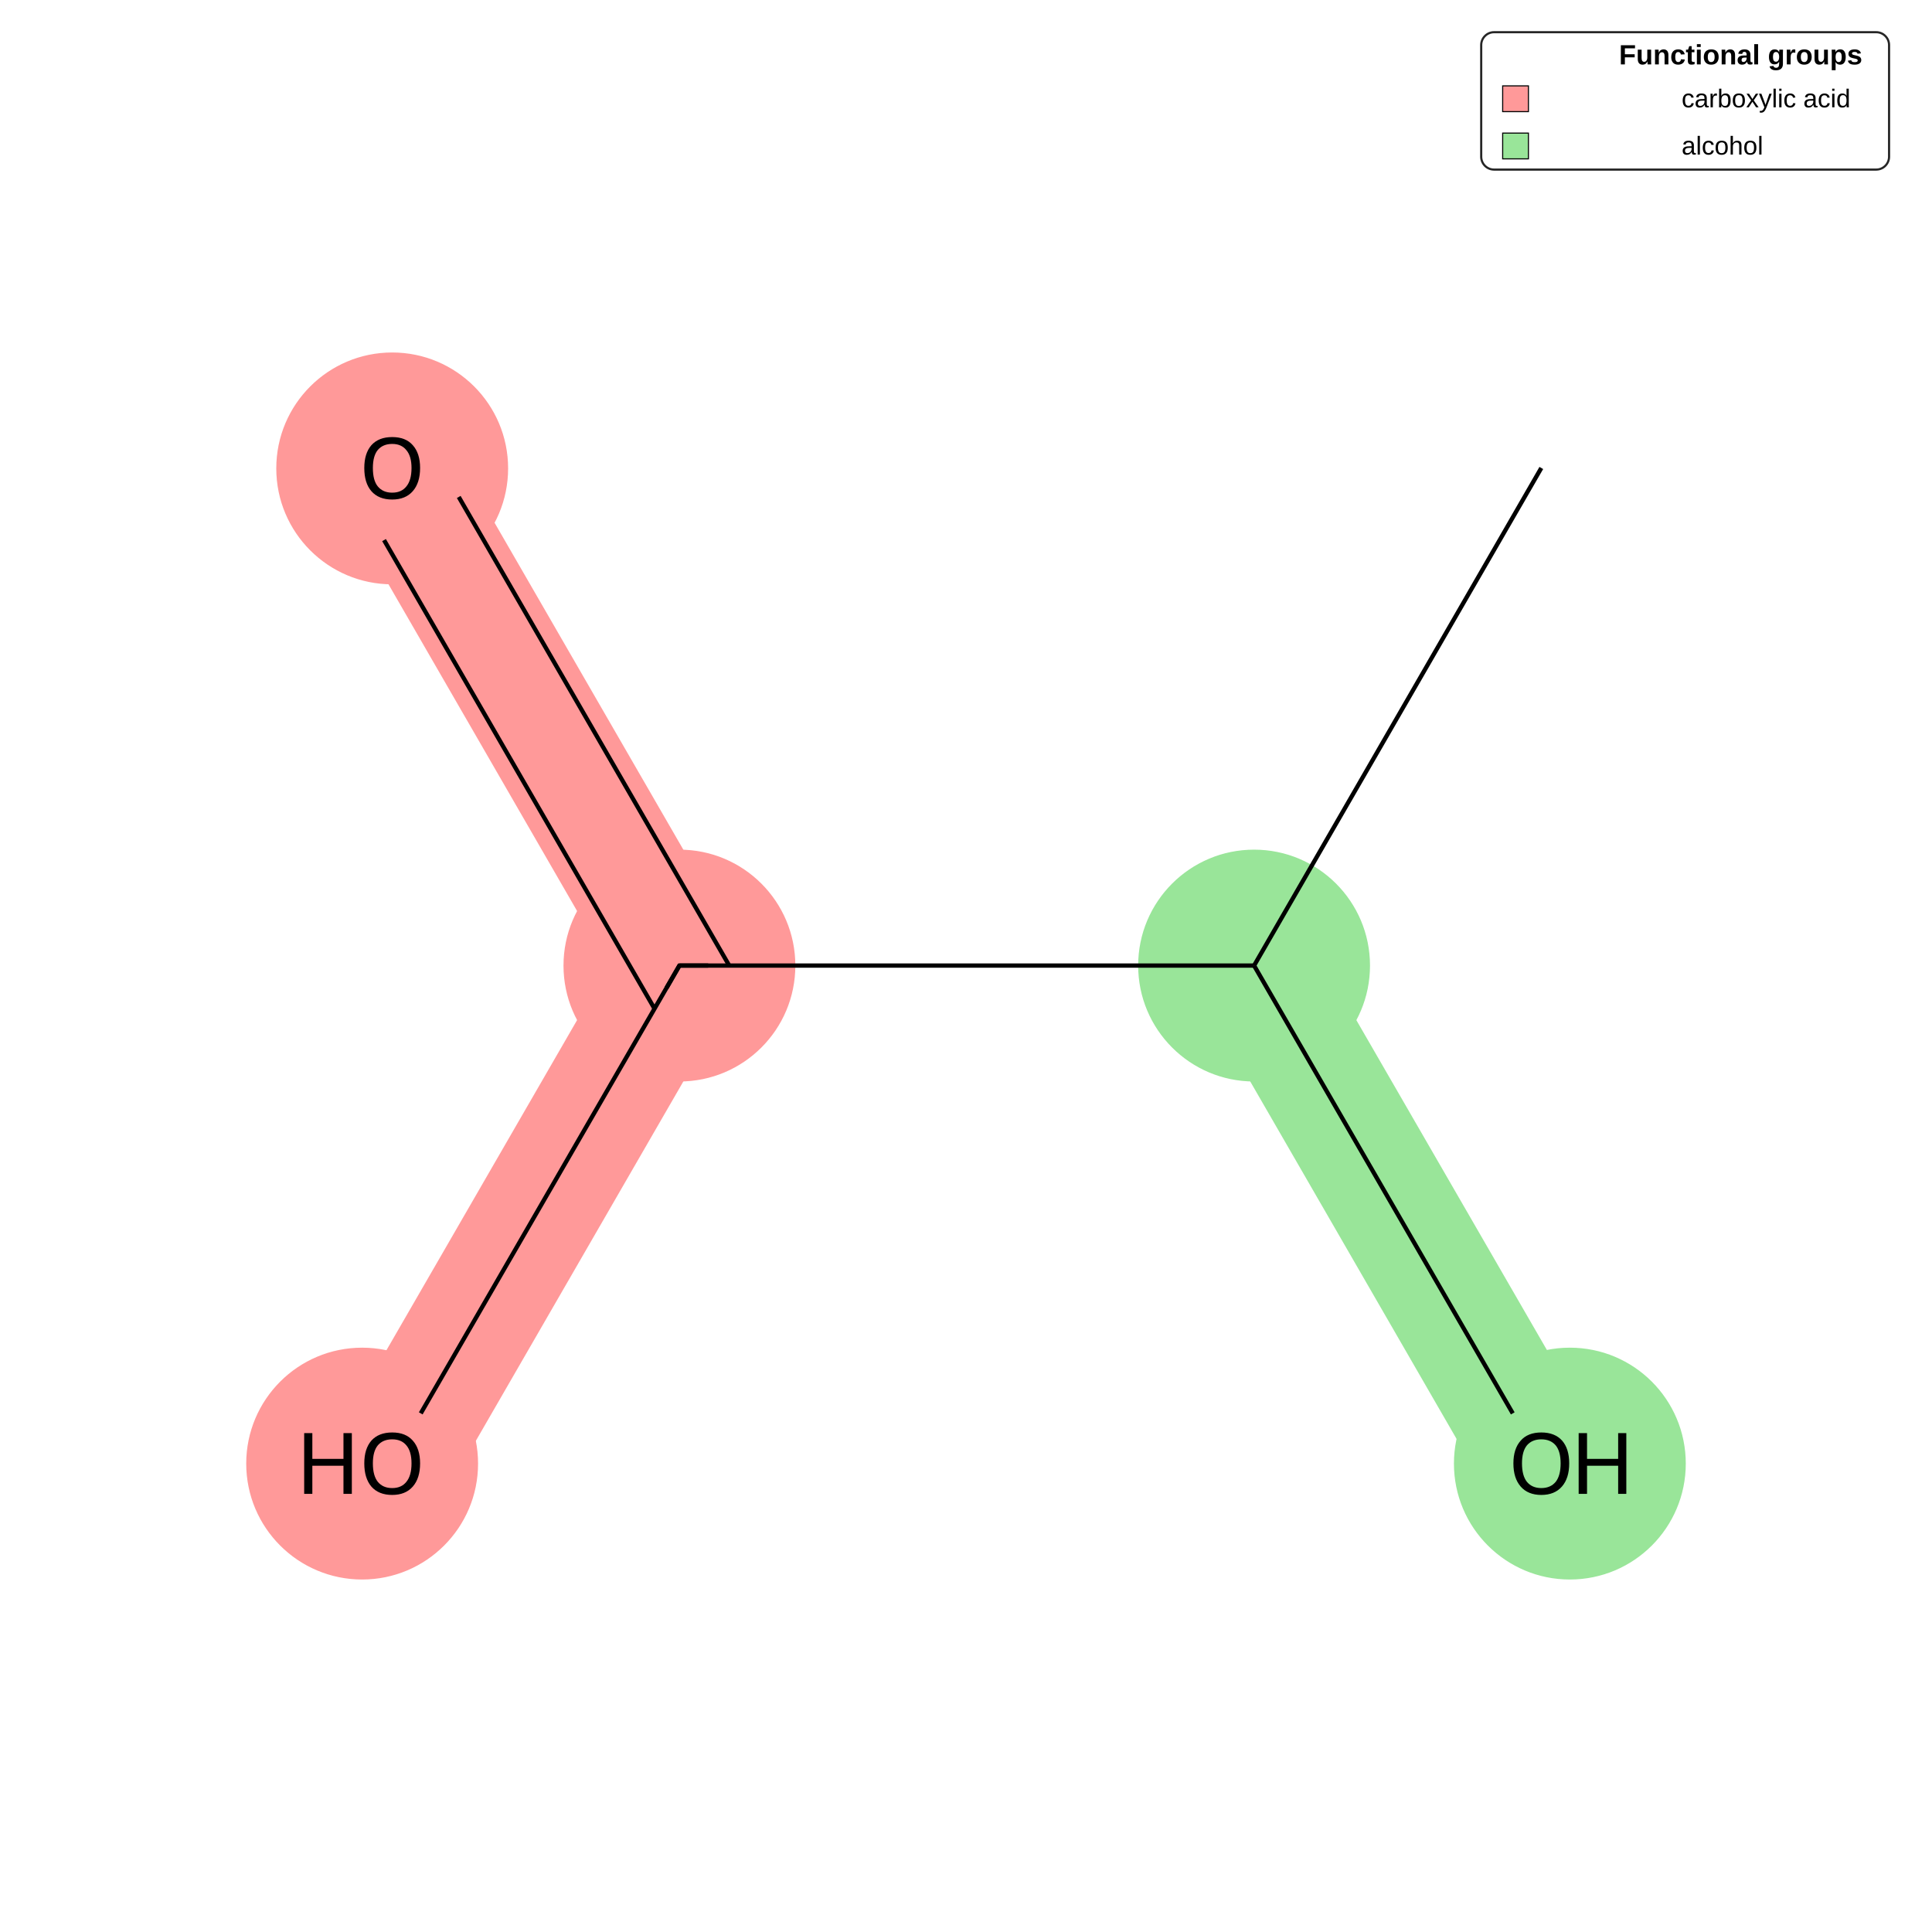
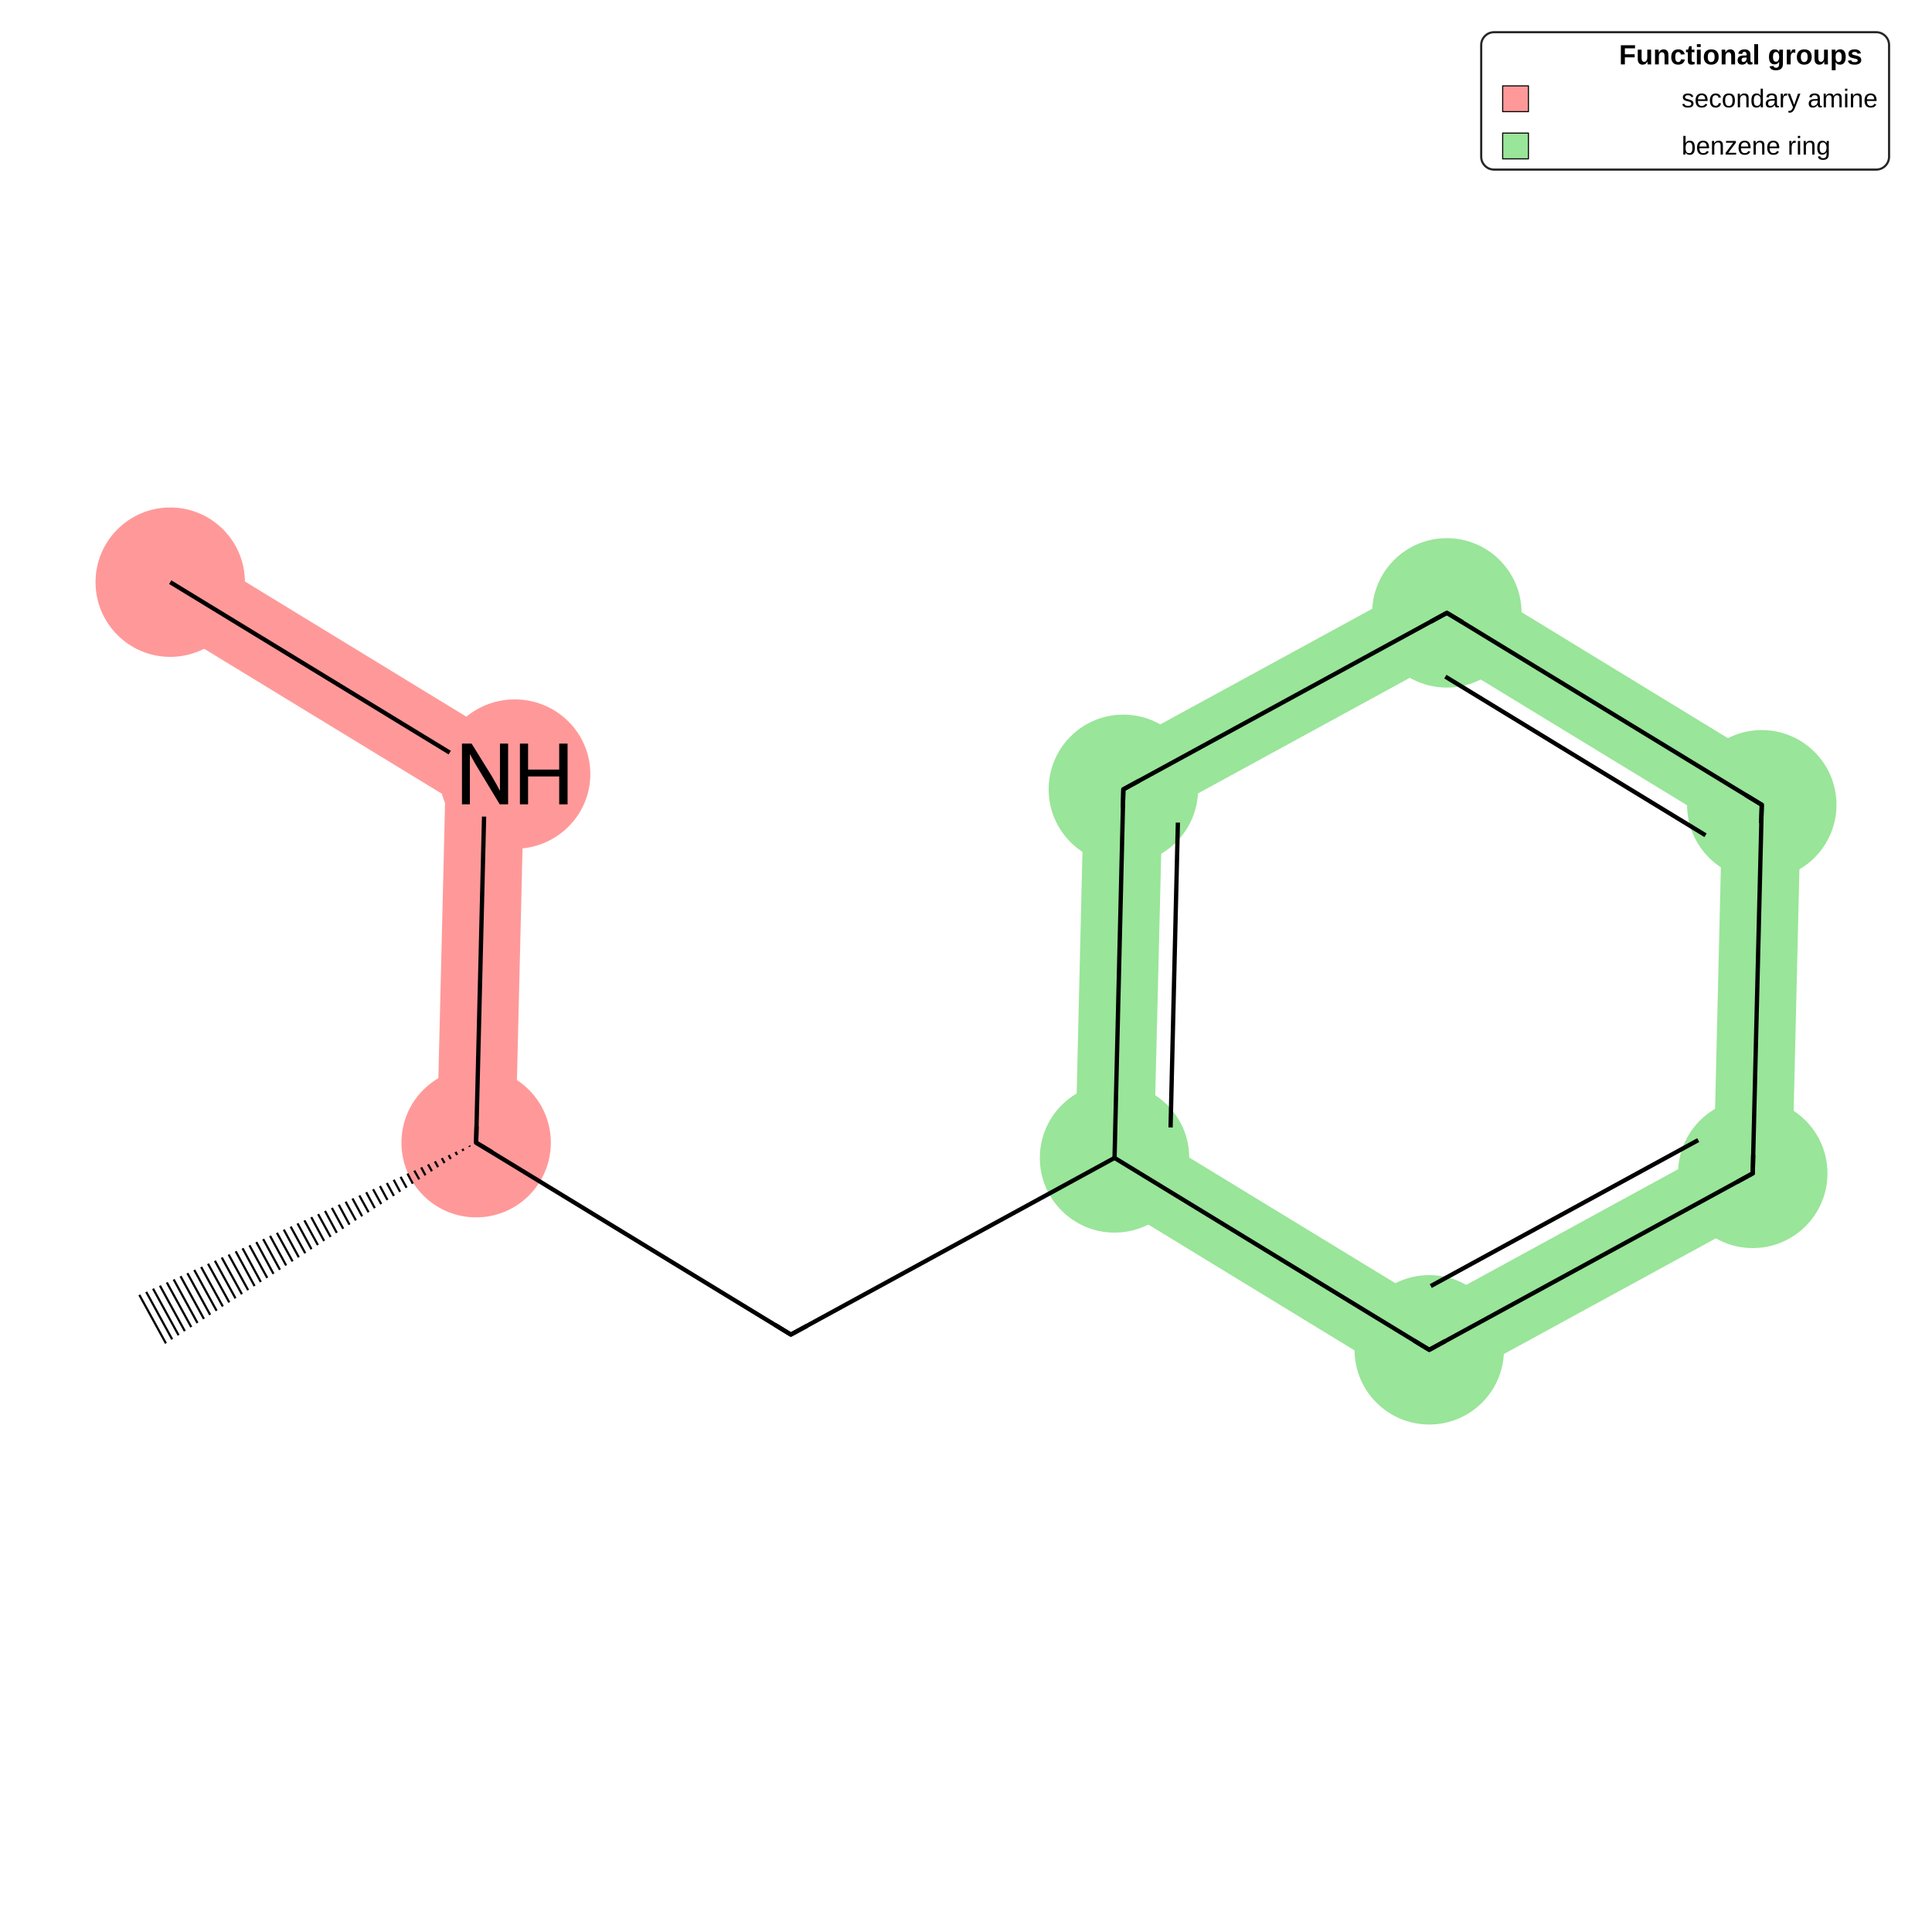
<svg xmlns="http://www.w3.org/2000/svg" version="1.1" baseProfile="full" xml:space="preserve" width="900px" height="900px" viewBox="0 0 900 900">
  <rect style="opacity:1.0;fill:#FFFFFF;stroke:none" width="900.0" height="900.0" x="0.0" y="0.0"> </rect>
-   <path class="bond-4 atom-1 atom-5" d="M 608.9,435.5 L 742.8,667.3 L 693.3,695.9 L 559.5,464.1 Z" style="fill:#99E599;fill-rule:evenodd;fill-opacity:1;stroke:#99E599;stroke-width:0.0px;stroke-linecap:butt;stroke-linejoin:miter;stroke-miterlimit:10;stroke-opacity:1;" />
-   <path class="bond-2 atom-2 atom-3" d="M 207.4,203.7 L 349.5,449.8 L 283.5,449.8 L 157.9,232.2 Z" style="fill:#FF9999;fill-rule:evenodd;fill-opacity:1;stroke:#FF9999;stroke-width:0.0px;stroke-linecap:butt;stroke-linejoin:miter;stroke-miterlimit:10;stroke-opacity:1;" />
-   <path class="bond-3 atom-2 atom-4" d="M 349.5,449.8 L 207.4,695.9 L 157.9,667.3 L 283.5,449.8 Z" style="fill:#FF9999;fill-rule:evenodd;fill-opacity:1;stroke:#FF9999;stroke-width:0.0px;stroke-linecap:butt;stroke-linejoin:miter;stroke-miterlimit:10;stroke-opacity:1;" />
-   <ellipse cx="584.2" cy="449.8" rx="53.5" ry="53.5" class="atom-1" style="fill:#99E599;fill-rule:evenodd;stroke:#99E599;stroke-width:1.0px;stroke-linecap:butt;stroke-linejoin:miter;stroke-opacity:1" />
-   <ellipse cx="316.5" cy="449.8" rx="53.5" ry="53.5" class="atom-2" style="fill:#FF9999;fill-rule:evenodd;stroke:#FF9999;stroke-width:1.0px;stroke-linecap:butt;stroke-linejoin:miter;stroke-opacity:1" />
-   <ellipse cx="182.7" cy="218.2" rx="53.5" ry="53.5" class="atom-3" style="fill:#FF9999;fill-rule:evenodd;stroke:#FF9999;stroke-width:1.0px;stroke-linecap:butt;stroke-linejoin:miter;stroke-opacity:1" />
-   <ellipse cx="168.7" cy="681.8" rx="53.5" ry="53.5" class="atom-4" style="fill:#FF9999;fill-rule:evenodd;stroke:#FF9999;stroke-width:1.0px;stroke-linecap:butt;stroke-linejoin:miter;stroke-opacity:1" />
-   <ellipse cx="731.3" cy="681.8" rx="53.5" ry="53.5" class="atom-5" style="fill:#99E599;fill-rule:evenodd;stroke:#99E599;stroke-width:1.0px;stroke-linecap:butt;stroke-linejoin:miter;stroke-opacity:1" />
-   <path class="bond-0 atom-0 atom-1" d="M 718.0,218.0 L 584.2,449.8" style="fill:none;fill-rule:evenodd;stroke:#000000;stroke-width:2.0px;stroke-linecap:butt;stroke-linejoin:miter;stroke-opacity:1" />
-   <path class="bond-1 atom-1 atom-2" d="M 584.2,449.8 L 316.5,449.8" style="fill:none;fill-rule:evenodd;stroke:#000000;stroke-width:2.0px;stroke-linecap:butt;stroke-linejoin:miter;stroke-opacity:1" />
-   <path class="bond-2 atom-2 atom-3" d="M 339.7,449.8 L 213.7,231.5" style="fill:none;fill-rule:evenodd;stroke:#000000;stroke-width:2.0px;stroke-linecap:butt;stroke-linejoin:miter;stroke-opacity:1" />
-   <path class="bond-2 atom-2 atom-3" d="M 304.9,469.9 L 178.9,251.6" style="fill:none;fill-rule:evenodd;stroke:#000000;stroke-width:2.0px;stroke-linecap:butt;stroke-linejoin:miter;stroke-opacity:1" />
-   <path class="bond-3 atom-2 atom-4" d="M 316.5,449.8 L 196.0,658.4" style="fill:none;fill-rule:evenodd;stroke:#000000;stroke-width:2.0px;stroke-linecap:butt;stroke-linejoin:miter;stroke-opacity:1" />
-   <path class="bond-4 atom-1 atom-5" d="M 584.2,449.8 L 704.7,658.4" style="fill:none;fill-rule:evenodd;stroke:#000000;stroke-width:2.0px;stroke-linecap:butt;stroke-linejoin:miter;stroke-opacity:1" />
-   <path d="M 329.9,449.8 L 316.5,449.8 L 310.5,460.2" style="fill:none;stroke:#000000;stroke-width:2.0px;stroke-linecap:butt;stroke-linejoin:miter;stroke-miterlimit:10;stroke-opacity:1;" />
-   <path class="atom-3" d="M 169.7 218.0 Q 169.7 211.2, 173.0 207.4 Q 176.4 203.6, 182.7 203.6 Q 189.0 203.6, 192.3 207.4 Q 195.7 211.2, 195.7 218.0 Q 195.7 224.9, 192.3 228.8 Q 188.9 232.7, 182.7 232.7 Q 176.4 232.7, 173.0 228.8 Q 169.7 225.0, 169.7 218.0 M 182.7 229.5 Q 187.0 229.5, 189.3 226.6 Q 191.7 223.7, 191.7 218.0 Q 191.7 212.5, 189.3 209.7 Q 187.0 206.8, 182.7 206.8 Q 178.4 206.8, 176.0 209.6 Q 173.7 212.4, 173.7 218.0 Q 173.7 223.8, 176.0 226.6 Q 178.4 229.5, 182.7 229.5 " fill="#000000" />
-   <path class="atom-4" d="M 141.7 667.6 L 145.5 667.6 L 145.5 679.6 L 160.0 679.6 L 160.0 667.6 L 163.9 667.6 L 163.9 695.9 L 160.0 695.9 L 160.0 682.8 L 145.5 682.8 L 145.5 695.9 L 141.7 695.9 L 141.7 667.6 " fill="#000000" />
-   <path class="atom-4" d="M 169.7 681.7 Q 169.7 674.9, 173.0 671.1 Q 176.4 667.3, 182.7 667.3 Q 189.0 667.3, 192.3 671.1 Q 195.7 674.9, 195.7 681.7 Q 195.7 688.6, 192.3 692.5 Q 188.9 696.4, 182.7 696.4 Q 176.4 696.4, 173.0 692.5 Q 169.7 688.6, 169.7 681.7 M 182.7 693.2 Q 187.0 693.2, 189.3 690.3 Q 191.7 687.4, 191.7 681.7 Q 191.7 676.1, 189.3 673.3 Q 187.0 670.5, 182.7 670.5 Q 178.4 670.5, 176.0 673.3 Q 173.7 676.1, 173.7 681.7 Q 173.7 687.4, 176.0 690.3 Q 178.4 693.2, 182.7 693.2 " fill="#000000" />
-   <path class="atom-5" d="M 705.0 681.7 Q 705.0 674.9, 708.4 671.1 Q 711.7 667.3, 718.0 667.3 Q 724.3 667.3, 727.7 671.1 Q 731.0 674.9, 731.0 681.7 Q 731.0 688.6, 727.6 692.5 Q 724.2 696.4, 718.0 696.4 Q 711.8 696.4, 708.4 692.5 Q 705.0 688.6, 705.0 681.7 M 718.0 693.2 Q 722.3 693.2, 724.7 690.3 Q 727.0 687.4, 727.0 681.7 Q 727.0 676.1, 724.7 673.3 Q 722.3 670.5, 718.0 670.5 Q 713.7 670.5, 711.3 673.3 Q 709.0 676.1, 709.0 681.7 Q 709.0 687.4, 711.3 690.3 Q 713.7 693.2, 718.0 693.2 " fill="#000000" />
-   <path class="atom-5" d="M 735.4 667.6 L 739.3 667.6 L 739.3 679.6 L 753.8 679.6 L 753.8 667.6 L 757.6 667.6 L 757.6 695.9 L 753.8 695.9 L 753.8 682.8 L 739.3 682.8 L 739.3 695.9 L 735.4 695.9 L 735.4 667.6 " fill="#000000" />
+   <path class="bond-8 atom-1 atom-9" d="M 244.5,350.5 L 240.1,532.7 L 203.5,531.8 L 207.4,370.7 Z" style="fill:#FF9999;fill-rule:evenodd;fill-opacity:1;stroke:#FF9999;stroke-width:0.0px;stroke-linecap:butt;stroke-linejoin:miter;stroke-miterlimit:10;stroke-opacity:1;" />
+   <path class="bond-3 atom-3 atom-4" d="M 505.2,356.7 L 541.4,378.7 L 537.7,529.3 L 500.6,549.5 Z" style="fill:#99E599;fill-rule:evenodd;fill-opacity:1;stroke:#99E599;stroke-width:0.0px;stroke-linecap:butt;stroke-linejoin:miter;stroke-miterlimit:10;stroke-opacity:1;" />
+   <path class="bond-10 atom-3 atom-8" d="M 537.7,529.3 L 666.3,607.7 L 665.3,650.0 L 500.6,549.5 Z" style="fill:#99E599;fill-rule:evenodd;fill-opacity:1;stroke:#99E599;stroke-width:0.0px;stroke-linecap:butt;stroke-linejoin:miter;stroke-miterlimit:10;stroke-opacity:1;" />
+   <path class="bond-4 atom-4 atom-5" d="M 674.6,264.3 L 673.5,306.6 L 541.4,378.7 L 505.2,356.7 Z" style="fill:#99E599;fill-rule:evenodd;fill-opacity:1;stroke:#99E599;stroke-width:0.0px;stroke-linecap:butt;stroke-linejoin:miter;stroke-miterlimit:10;stroke-opacity:1;" />
+   <path class="bond-5 atom-5 atom-6" d="M 674.6,264.3 L 839.2,364.8 L 802.1,385.0 L 673.5,306.6 Z" style="fill:#99E599;fill-rule:evenodd;fill-opacity:1;stroke:#99E599;stroke-width:0.0px;stroke-linecap:butt;stroke-linejoin:miter;stroke-miterlimit:10;stroke-opacity:1;" />
+   <path class="bond-6 atom-6 atom-7" d="M 839.2,364.8 L 834.6,557.6 L 798.5,535.5 L 802.1,385.0 Z" style="fill:#99E599;fill-rule:evenodd;fill-opacity:1;stroke:#99E599;stroke-width:0.0px;stroke-linecap:butt;stroke-linejoin:miter;stroke-miterlimit:10;stroke-opacity:1;" />
+   <path class="bond-7 atom-7 atom-8" d="M 798.5,535.5 L 834.6,557.6 L 665.3,650.0 L 666.3,607.7 Z" style="fill:#99E599;fill-rule:evenodd;fill-opacity:1;stroke:#99E599;stroke-width:0.0px;stroke-linecap:butt;stroke-linejoin:miter;stroke-miterlimit:10;stroke-opacity:1;" />
+   <path class="bond-9 atom-9 atom-10" d="M 88.9,255.5 L 244.5,350.5 L 207.4,370.7 L 69.8,286.8 Z" style="fill:#FF9999;fill-rule:evenodd;fill-opacity:1;stroke:#FF9999;stroke-width:0.0px;stroke-linecap:butt;stroke-linejoin:miter;stroke-miterlimit:10;stroke-opacity:1;" />
+   <ellipse cx="221.8" cy="532.3" rx="34.3" ry="34.3" class="atom-1" style="fill:#FF9999;fill-rule:evenodd;stroke:#FF9999;stroke-width:1.0px;stroke-linecap:butt;stroke-linejoin:miter;stroke-opacity:1" />
+   <ellipse cx="519.2" cy="539.4" rx="34.3" ry="34.3" class="atom-3" style="fill:#99E599;fill-rule:evenodd;stroke:#99E599;stroke-width:1.0px;stroke-linecap:butt;stroke-linejoin:miter;stroke-opacity:1" />
+   <ellipse cx="523.3" cy="367.7" rx="34.3" ry="34.3" class="atom-4" style="fill:#99E599;fill-rule:evenodd;stroke:#99E599;stroke-width:1.0px;stroke-linecap:butt;stroke-linejoin:miter;stroke-opacity:1" />
+   <ellipse cx="674.0" cy="285.5" rx="34.3" ry="34.3" class="atom-5" style="fill:#99E599;fill-rule:evenodd;stroke:#99E599;stroke-width:1.0px;stroke-linecap:butt;stroke-linejoin:miter;stroke-opacity:1" />
+   <ellipse cx="820.7" cy="374.9" rx="34.3" ry="34.3" class="atom-6" style="fill:#99E599;fill-rule:evenodd;stroke:#99E599;stroke-width:1.0px;stroke-linecap:butt;stroke-linejoin:miter;stroke-opacity:1" />
+   <ellipse cx="816.5" cy="546.6" rx="34.3" ry="34.3" class="atom-7" style="fill:#99E599;fill-rule:evenodd;stroke:#99E599;stroke-width:1.0px;stroke-linecap:butt;stroke-linejoin:miter;stroke-opacity:1" />
+   <ellipse cx="665.8" cy="628.8" rx="34.3" ry="34.3" class="atom-8" style="fill:#99E599;fill-rule:evenodd;stroke:#99E599;stroke-width:1.0px;stroke-linecap:butt;stroke-linejoin:miter;stroke-opacity:1" />
+   <ellipse cx="239.8" cy="360.6" rx="34.7" ry="34.3" class="atom-9" style="fill:#FF9999;fill-rule:evenodd;stroke:#FF9999;stroke-width:1.0px;stroke-linecap:butt;stroke-linejoin:miter;stroke-opacity:1" />
+   <ellipse cx="79.3" cy="271.2" rx="34.3" ry="34.3" class="atom-10" style="fill:#FF9999;fill-rule:evenodd;stroke:#FF9999;stroke-width:1.0px;stroke-linecap:butt;stroke-linejoin:miter;stroke-opacity:1" />
+   <path class="bond-0 atom-1 atom-0" d="M 218.9,534.2 L 218.6,533.7" style="fill:none;fill-rule:evenodd;stroke:#000000;stroke-width:1.0px;stroke-linecap:butt;stroke-linejoin:miter;stroke-opacity:1" />
+   <path class="bond-0 atom-1 atom-0" d="M 215.9,536.1 L 215.4,535.2" style="fill:none;fill-rule:evenodd;stroke:#000000;stroke-width:1.0px;stroke-linecap:butt;stroke-linejoin:miter;stroke-opacity:1" />
+   <path class="bond-0 atom-1 atom-0" d="M 213.0,538.0 L 212.2,536.6" style="fill:none;fill-rule:evenodd;stroke:#000000;stroke-width:1.0px;stroke-linecap:butt;stroke-linejoin:miter;stroke-opacity:1" />
+   <path class="bond-0 atom-1 atom-0" d="M 210.0,539.9 L 209.0,538.1" style="fill:none;fill-rule:evenodd;stroke:#000000;stroke-width:1.0px;stroke-linecap:butt;stroke-linejoin:miter;stroke-opacity:1" />
+   <path class="bond-0 atom-1 atom-0" d="M 207.1,541.8 L 205.8,539.5" style="fill:none;fill-rule:evenodd;stroke:#000000;stroke-width:1.0px;stroke-linecap:butt;stroke-linejoin:miter;stroke-opacity:1" />
+   <path class="bond-0 atom-1 atom-0" d="M 204.1,543.7 L 202.6,541.0" style="fill:none;fill-rule:evenodd;stroke:#000000;stroke-width:1.0px;stroke-linecap:butt;stroke-linejoin:miter;stroke-opacity:1" />
+   <path class="bond-0 atom-1 atom-0" d="M 201.2,545.6 L 199.4,542.4" style="fill:none;fill-rule:evenodd;stroke:#000000;stroke-width:1.0px;stroke-linecap:butt;stroke-linejoin:miter;stroke-opacity:1" />
+   <path class="bond-0 atom-1 atom-0" d="M 198.2,547.5 L 196.2,543.8" style="fill:none;fill-rule:evenodd;stroke:#000000;stroke-width:1.0px;stroke-linecap:butt;stroke-linejoin:miter;stroke-opacity:1" />
+   <path class="bond-0 atom-1 atom-0" d="M 195.3,549.4 L 193.0,545.3" style="fill:none;fill-rule:evenodd;stroke:#000000;stroke-width:1.0px;stroke-linecap:butt;stroke-linejoin:miter;stroke-opacity:1" />
+   <path class="bond-0 atom-1 atom-0" d="M 192.3,551.4 L 189.8,546.7" style="fill:none;fill-rule:evenodd;stroke:#000000;stroke-width:1.0px;stroke-linecap:butt;stroke-linejoin:miter;stroke-opacity:1" />
+   <path class="bond-0 atom-1 atom-0" d="M 189.4,553.3 L 186.6,548.2" style="fill:none;fill-rule:evenodd;stroke:#000000;stroke-width:1.0px;stroke-linecap:butt;stroke-linejoin:miter;stroke-opacity:1" />
+   <path class="bond-0 atom-1 atom-0" d="M 186.4,555.2 L 183.4,549.6" style="fill:none;fill-rule:evenodd;stroke:#000000;stroke-width:1.0px;stroke-linecap:butt;stroke-linejoin:miter;stroke-opacity:1" />
+   <path class="bond-0 atom-1 atom-0" d="M 183.5,557.1 L 180.2,551.1" style="fill:none;fill-rule:evenodd;stroke:#000000;stroke-width:1.0px;stroke-linecap:butt;stroke-linejoin:miter;stroke-opacity:1" />
+   <path class="bond-0 atom-1 atom-0" d="M 180.5,559.0 L 177.0,552.5" style="fill:none;fill-rule:evenodd;stroke:#000000;stroke-width:1.0px;stroke-linecap:butt;stroke-linejoin:miter;stroke-opacity:1" />
+   <path class="bond-0 atom-1 atom-0" d="M 177.6,560.9 L 173.8,554.0" style="fill:none;fill-rule:evenodd;stroke:#000000;stroke-width:1.0px;stroke-linecap:butt;stroke-linejoin:miter;stroke-opacity:1" />
+   <path class="bond-0 atom-1 atom-0" d="M 174.6,562.8 L 170.6,555.4" style="fill:none;fill-rule:evenodd;stroke:#000000;stroke-width:1.0px;stroke-linecap:butt;stroke-linejoin:miter;stroke-opacity:1" />
+   <path class="bond-0 atom-1 atom-0" d="M 171.7,564.7 L 167.4,556.9" style="fill:none;fill-rule:evenodd;stroke:#000000;stroke-width:1.0px;stroke-linecap:butt;stroke-linejoin:miter;stroke-opacity:1" />
+   <path class="bond-0 atom-1 atom-0" d="M 168.7,566.6 L 164.2,558.3" style="fill:none;fill-rule:evenodd;stroke:#000000;stroke-width:1.0px;stroke-linecap:butt;stroke-linejoin:miter;stroke-opacity:1" />
+   <path class="bond-0 atom-1 atom-0" d="M 165.8,568.5 L 161.0,559.8" style="fill:none;fill-rule:evenodd;stroke:#000000;stroke-width:1.0px;stroke-linecap:butt;stroke-linejoin:miter;stroke-opacity:1" />
+   <path class="bond-0 atom-1 atom-0" d="M 162.8,570.5 L 157.8,561.2" style="fill:none;fill-rule:evenodd;stroke:#000000;stroke-width:1.0px;stroke-linecap:butt;stroke-linejoin:miter;stroke-opacity:1" />
+   <path class="bond-0 atom-1 atom-0" d="M 159.9,572.4 L 154.6,562.7" style="fill:none;fill-rule:evenodd;stroke:#000000;stroke-width:1.0px;stroke-linecap:butt;stroke-linejoin:miter;stroke-opacity:1" />
+   <path class="bond-0 atom-1 atom-0" d="M 156.9,574.3 L 151.4,564.1" style="fill:none;fill-rule:evenodd;stroke:#000000;stroke-width:1.0px;stroke-linecap:butt;stroke-linejoin:miter;stroke-opacity:1" />
+   <path class="bond-0 atom-1 atom-0" d="M 154.0,576.2 L 148.2,565.6" style="fill:none;fill-rule:evenodd;stroke:#000000;stroke-width:1.0px;stroke-linecap:butt;stroke-linejoin:miter;stroke-opacity:1" />
+   <path class="bond-0 atom-1 atom-0" d="M 151.0,578.1 L 145.0,567.0" style="fill:none;fill-rule:evenodd;stroke:#000000;stroke-width:1.0px;stroke-linecap:butt;stroke-linejoin:miter;stroke-opacity:1" />
+   <path class="bond-0 atom-1 atom-0" d="M 148.1,580.0 L 141.8,568.5" style="fill:none;fill-rule:evenodd;stroke:#000000;stroke-width:1.0px;stroke-linecap:butt;stroke-linejoin:miter;stroke-opacity:1" />
+   <path class="bond-0 atom-1 atom-0" d="M 145.1,581.9 L 138.6,569.9" style="fill:none;fill-rule:evenodd;stroke:#000000;stroke-width:1.0px;stroke-linecap:butt;stroke-linejoin:miter;stroke-opacity:1" />
+   <path class="bond-0 atom-1 atom-0" d="M 142.2,583.8 L 135.4,571.4" style="fill:none;fill-rule:evenodd;stroke:#000000;stroke-width:1.0px;stroke-linecap:butt;stroke-linejoin:miter;stroke-opacity:1" />
+   <path class="bond-0 atom-1 atom-0" d="M 139.2,585.7 L 132.2,572.8" style="fill:none;fill-rule:evenodd;stroke:#000000;stroke-width:1.0px;stroke-linecap:butt;stroke-linejoin:miter;stroke-opacity:1" />
+   <path class="bond-0 atom-1 atom-0" d="M 136.3,587.6 L 129.0,574.3" style="fill:none;fill-rule:evenodd;stroke:#000000;stroke-width:1.0px;stroke-linecap:butt;stroke-linejoin:miter;stroke-opacity:1" />
+   <path class="bond-0 atom-1 atom-0" d="M 133.3,589.5 L 125.8,575.7" style="fill:none;fill-rule:evenodd;stroke:#000000;stroke-width:1.0px;stroke-linecap:butt;stroke-linejoin:miter;stroke-opacity:1" />
+   <path class="bond-0 atom-1 atom-0" d="M 130.4,591.5 L 122.6,577.2" style="fill:none;fill-rule:evenodd;stroke:#000000;stroke-width:1.0px;stroke-linecap:butt;stroke-linejoin:miter;stroke-opacity:1" />
+   <path class="bond-0 atom-1 atom-0" d="M 127.4,593.4 L 119.4,578.6" style="fill:none;fill-rule:evenodd;stroke:#000000;stroke-width:1.0px;stroke-linecap:butt;stroke-linejoin:miter;stroke-opacity:1" />
+   <path class="bond-0 atom-1 atom-0" d="M 124.5,595.3 L 116.2,580.1" style="fill:none;fill-rule:evenodd;stroke:#000000;stroke-width:1.0px;stroke-linecap:butt;stroke-linejoin:miter;stroke-opacity:1" />
+   <path class="bond-0 atom-1 atom-0" d="M 121.5,597.2 L 113.0,581.5" style="fill:none;fill-rule:evenodd;stroke:#000000;stroke-width:1.0px;stroke-linecap:butt;stroke-linejoin:miter;stroke-opacity:1" />
+   <path class="bond-0 atom-1 atom-0" d="M 118.6,599.1 L 109.8,582.9" style="fill:none;fill-rule:evenodd;stroke:#000000;stroke-width:1.0px;stroke-linecap:butt;stroke-linejoin:miter;stroke-opacity:1" />
+   <path class="bond-0 atom-1 atom-0" d="M 115.6,601.0 L 106.5,584.4" style="fill:none;fill-rule:evenodd;stroke:#000000;stroke-width:1.0px;stroke-linecap:butt;stroke-linejoin:miter;stroke-opacity:1" />
+   <path class="bond-0 atom-1 atom-0" d="M 112.7,602.9 L 103.3,585.8" style="fill:none;fill-rule:evenodd;stroke:#000000;stroke-width:1.0px;stroke-linecap:butt;stroke-linejoin:miter;stroke-opacity:1" />
+   <path class="bond-0 atom-1 atom-0" d="M 109.7,604.8 L 100.1,587.3" style="fill:none;fill-rule:evenodd;stroke:#000000;stroke-width:1.0px;stroke-linecap:butt;stroke-linejoin:miter;stroke-opacity:1" />
+   <path class="bond-0 atom-1 atom-0" d="M 106.8,606.7 L 96.9,588.7" style="fill:none;fill-rule:evenodd;stroke:#000000;stroke-width:1.0px;stroke-linecap:butt;stroke-linejoin:miter;stroke-opacity:1" />
+   <path class="bond-0 atom-1 atom-0" d="M 103.8,608.6 L 93.7,590.2" style="fill:none;fill-rule:evenodd;stroke:#000000;stroke-width:1.0px;stroke-linecap:butt;stroke-linejoin:miter;stroke-opacity:1" />
+   <path class="bond-0 atom-1 atom-0" d="M 100.9,610.6 L 90.5,591.6" style="fill:none;fill-rule:evenodd;stroke:#000000;stroke-width:1.0px;stroke-linecap:butt;stroke-linejoin:miter;stroke-opacity:1" />
+   <path class="bond-0 atom-1 atom-0" d="M 97.9,612.5 L 87.3,593.1" style="fill:none;fill-rule:evenodd;stroke:#000000;stroke-width:1.0px;stroke-linecap:butt;stroke-linejoin:miter;stroke-opacity:1" />
+   <path class="bond-0 atom-1 atom-0" d="M 95.0,614.4 L 84.1,594.5" style="fill:none;fill-rule:evenodd;stroke:#000000;stroke-width:1.0px;stroke-linecap:butt;stroke-linejoin:miter;stroke-opacity:1" />
+   <path class="bond-0 atom-1 atom-0" d="M 92.0,616.3 L 80.9,596.0" style="fill:none;fill-rule:evenodd;stroke:#000000;stroke-width:1.0px;stroke-linecap:butt;stroke-linejoin:miter;stroke-opacity:1" />
+   <path class="bond-0 atom-1 atom-0" d="M 89.1,618.2 L 77.7,597.4" style="fill:none;fill-rule:evenodd;stroke:#000000;stroke-width:1.0px;stroke-linecap:butt;stroke-linejoin:miter;stroke-opacity:1" />
+   <path class="bond-0 atom-1 atom-0" d="M 86.1,620.1 L 74.5,598.9" style="fill:none;fill-rule:evenodd;stroke:#000000;stroke-width:1.0px;stroke-linecap:butt;stroke-linejoin:miter;stroke-opacity:1" />
+   <path class="bond-0 atom-1 atom-0" d="M 83.2,622.0 L 71.3,600.3" style="fill:none;fill-rule:evenodd;stroke:#000000;stroke-width:1.0px;stroke-linecap:butt;stroke-linejoin:miter;stroke-opacity:1" />
+   <path class="bond-0 atom-1 atom-0" d="M 80.2,623.9 L 68.1,601.8" style="fill:none;fill-rule:evenodd;stroke:#000000;stroke-width:1.0px;stroke-linecap:butt;stroke-linejoin:miter;stroke-opacity:1" />
+   <path class="bond-0 atom-1 atom-0" d="M 77.3,625.8 L 64.9,603.2" style="fill:none;fill-rule:evenodd;stroke:#000000;stroke-width:1.0px;stroke-linecap:butt;stroke-linejoin:miter;stroke-opacity:1" />
+   <path class="bond-1 atom-1 atom-2" d="M 221.8,532.3 L 368.4,621.7" style="fill:none;fill-rule:evenodd;stroke:#000000;stroke-width:2.0px;stroke-linecap:butt;stroke-linejoin:miter;stroke-opacity:1" />
+   <path class="bond-2 atom-2 atom-3" d="M 368.4,621.7 L 519.2,539.4" style="fill:none;fill-rule:evenodd;stroke:#000000;stroke-width:2.0px;stroke-linecap:butt;stroke-linejoin:miter;stroke-opacity:1" />
+   <path class="bond-3 atom-3 atom-4" d="M 519.2,539.4 L 523.3,367.7" style="fill:none;fill-rule:evenodd;stroke:#000000;stroke-width:2.0px;stroke-linecap:butt;stroke-linejoin:miter;stroke-opacity:1" />
+   <path class="bond-3 atom-3 atom-4" d="M 545.3,525.2 L 548.7,383.2" style="fill:none;fill-rule:evenodd;stroke:#000000;stroke-width:2.0px;stroke-linecap:butt;stroke-linejoin:miter;stroke-opacity:1" />
+   <path class="bond-4 atom-4 atom-5" d="M 523.3,367.7 L 674.0,285.5" style="fill:none;fill-rule:evenodd;stroke:#000000;stroke-width:2.0px;stroke-linecap:butt;stroke-linejoin:miter;stroke-opacity:1" />
+   <path class="bond-5 atom-5 atom-6" d="M 674.0,285.5 L 820.7,374.9" style="fill:none;fill-rule:evenodd;stroke:#000000;stroke-width:2.0px;stroke-linecap:butt;stroke-linejoin:miter;stroke-opacity:1" />
+   <path class="bond-5 atom-5 atom-6" d="M 673.3,315.2 L 794.5,389.1" style="fill:none;fill-rule:evenodd;stroke:#000000;stroke-width:2.0px;stroke-linecap:butt;stroke-linejoin:miter;stroke-opacity:1" />
+   <path class="bond-6 atom-6 atom-7" d="M 820.7,374.9 L 816.5,546.6" style="fill:none;fill-rule:evenodd;stroke:#000000;stroke-width:2.0px;stroke-linecap:butt;stroke-linejoin:miter;stroke-opacity:1" />
+   <path class="bond-7 atom-7 atom-8" d="M 816.5,546.6 L 665.8,628.8" style="fill:none;fill-rule:evenodd;stroke:#000000;stroke-width:2.0px;stroke-linecap:butt;stroke-linejoin:miter;stroke-opacity:1" />
+   <path class="bond-7 atom-7 atom-8" d="M 791.1,531.1 L 666.5,599.1" style="fill:none;fill-rule:evenodd;stroke:#000000;stroke-width:2.0px;stroke-linecap:butt;stroke-linejoin:miter;stroke-opacity:1" />
+   <path class="bond-8 atom-1 atom-9" d="M 221.8,532.3 L 225.5,380.4" style="fill:none;fill-rule:evenodd;stroke:#000000;stroke-width:2.0px;stroke-linecap:butt;stroke-linejoin:miter;stroke-opacity:1" />
+   <path class="bond-9 atom-9 atom-10" d="M 209.5,350.6 L 79.3,271.2" style="fill:none;fill-rule:evenodd;stroke:#000000;stroke-width:2.0px;stroke-linecap:butt;stroke-linejoin:miter;stroke-opacity:1" />
+   <path class="bond-10 atom-8 atom-3" d="M 665.8,628.8 L 519.2,539.4" style="fill:none;fill-rule:evenodd;stroke:#000000;stroke-width:2.0px;stroke-linecap:butt;stroke-linejoin:miter;stroke-opacity:1" />
+   <path d="M 229.2,536.7 L 221.8,532.3 L 222.0,524.7" style="fill:none;stroke:#000000;stroke-width:2.0px;stroke-linecap:butt;stroke-linejoin:miter;stroke-miterlimit:10;stroke-opacity:1;" />
+   <path d="M 361.1,617.2 L 368.4,621.7 L 376.0,617.6" style="fill:none;stroke:#000000;stroke-width:2.0px;stroke-linecap:butt;stroke-linejoin:miter;stroke-miterlimit:10;stroke-opacity:1;" />
+   <path d="M 523.1,376.3 L 523.3,367.7 L 530.8,363.6" style="fill:none;stroke:#000000;stroke-width:2.0px;stroke-linecap:butt;stroke-linejoin:miter;stroke-miterlimit:10;stroke-opacity:1;" />
+   <path d="M 666.5,289.6 L 674.0,285.5 L 681.4,289.9" style="fill:none;stroke:#000000;stroke-width:2.0px;stroke-linecap:butt;stroke-linejoin:miter;stroke-miterlimit:10;stroke-opacity:1;" />
+   <path d="M 813.3,370.4 L 820.7,374.9 L 820.4,383.5" style="fill:none;stroke:#000000;stroke-width:2.0px;stroke-linecap:butt;stroke-linejoin:miter;stroke-miterlimit:10;stroke-opacity:1;" />
+   <path d="M 816.7,538.0 L 816.5,546.6 L 809.0,550.7" style="fill:none;stroke:#000000;stroke-width:2.0px;stroke-linecap:butt;stroke-linejoin:miter;stroke-miterlimit:10;stroke-opacity:1;" />
+   <path d="M 673.3,624.7 L 665.8,628.8 L 658.5,624.4" style="fill:none;stroke:#000000;stroke-width:2.0px;stroke-linecap:butt;stroke-linejoin:miter;stroke-miterlimit:10;stroke-opacity:1;" />
+   <path class="atom-9" d="M 219.7 346.4 L 229.0 361.4 Q 229.9 362.9, 231.4 365.6 Q 232.9 368.3, 232.9 368.4 L 232.9 346.4 L 236.7 346.4 L 236.7 374.7 L 232.8 374.7 L 222.9 358.3 Q 221.7 356.4, 220.5 354.2 Q 219.3 352.0, 218.9 351.3 L 218.9 374.7 L 215.2 374.7 L 215.2 346.4 L 219.7 346.4 " fill="#000000" />
+   <path class="atom-9" d="M 242.2 346.4 L 246.0 346.4 L 246.0 358.5 L 260.5 358.5 L 260.5 346.4 L 264.4 346.4 L 264.4 374.7 L 260.5 374.7 L 260.5 361.7 L 246.0 361.7 L 246.0 374.7 L 242.2 374.7 L 242.2 346.4 " fill="#000000" />
  <rect x="690" y="15" width="190" height="64" fill="white" stroke="black" stroke-width="1" opacity="0.85" rx="6" ry="6" />
  <text x="700" y="30" font-size="13" font-family="Arial" font-weight="bold" fill="black">
              Functional groups
        </text>
  <rect x="700" y="40" width="12" height="12" fill="rgb(255, 153, 153)" stroke="black" stroke-width="0.5" />
  <text x="720" y="50" font-size="12" font-family="Arial" fill="black">
-                   carboxylic acid
+                   secondary amine
            </text>
  <rect x="700" y="62" width="12" height="12" fill="rgb(153, 229, 153)" stroke="black" stroke-width="0.5" />
  <text x="720" y="72" font-size="12" font-family="Arial" fill="black">
-                   alcohol
+                   benzene ring
            </text>
</svg>
